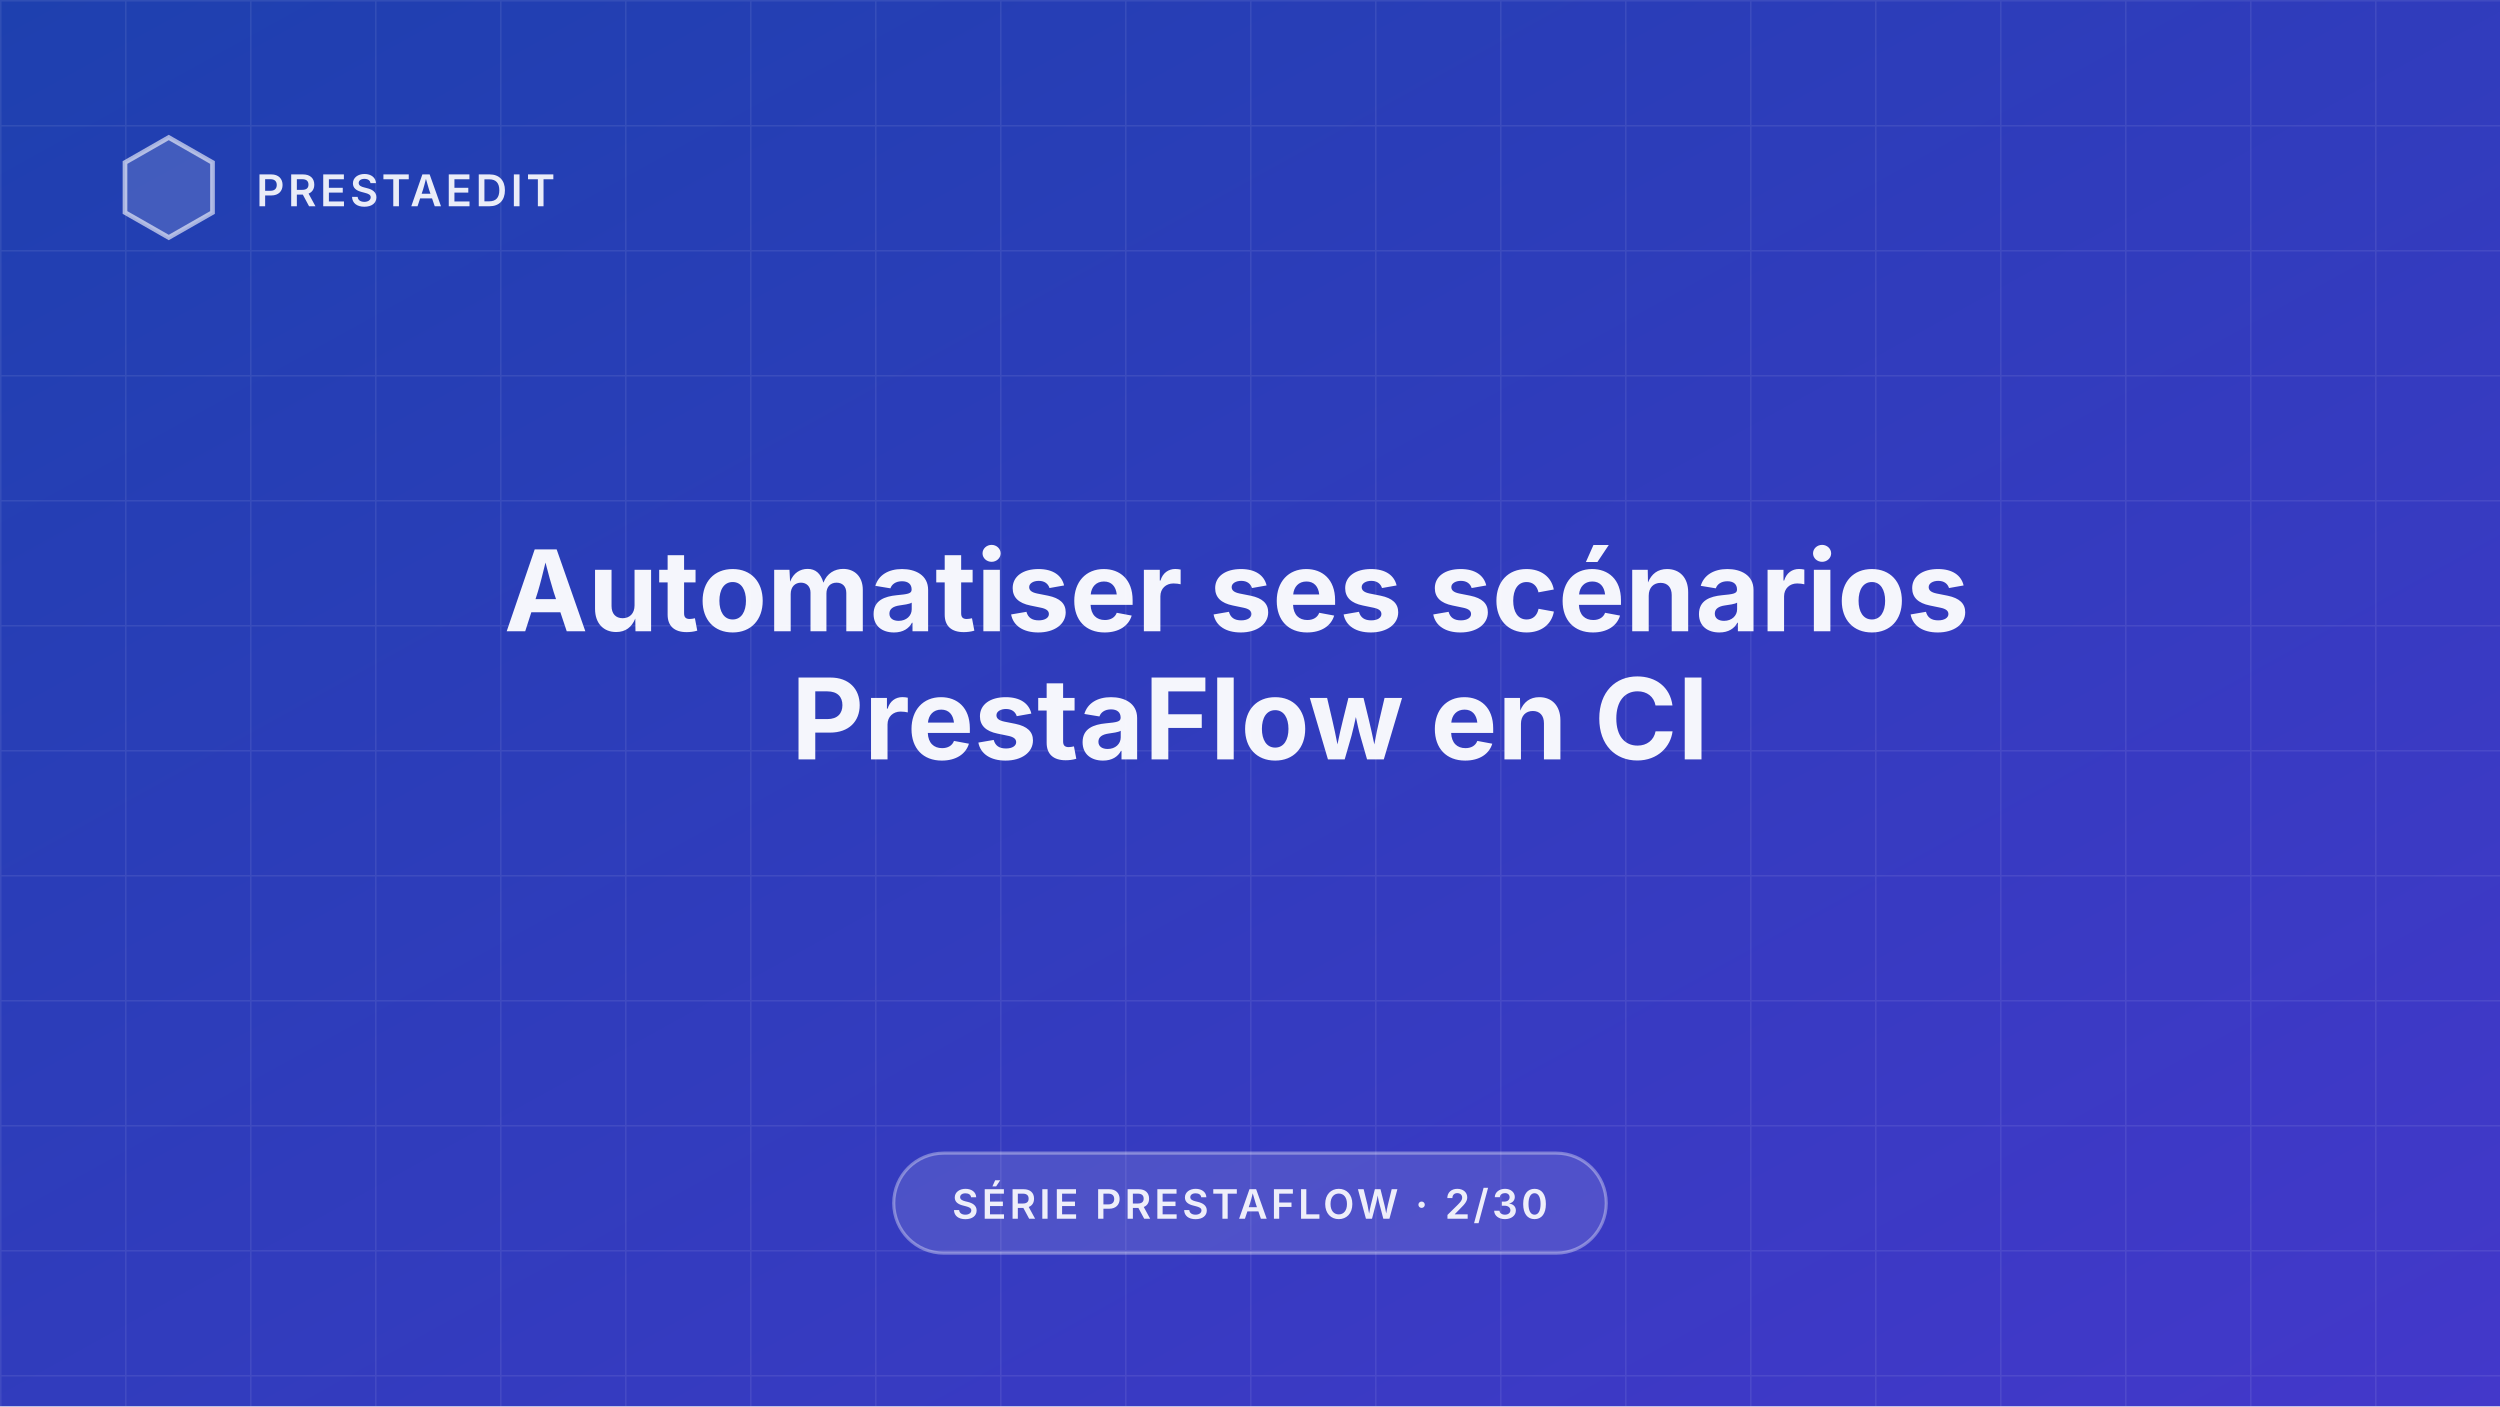
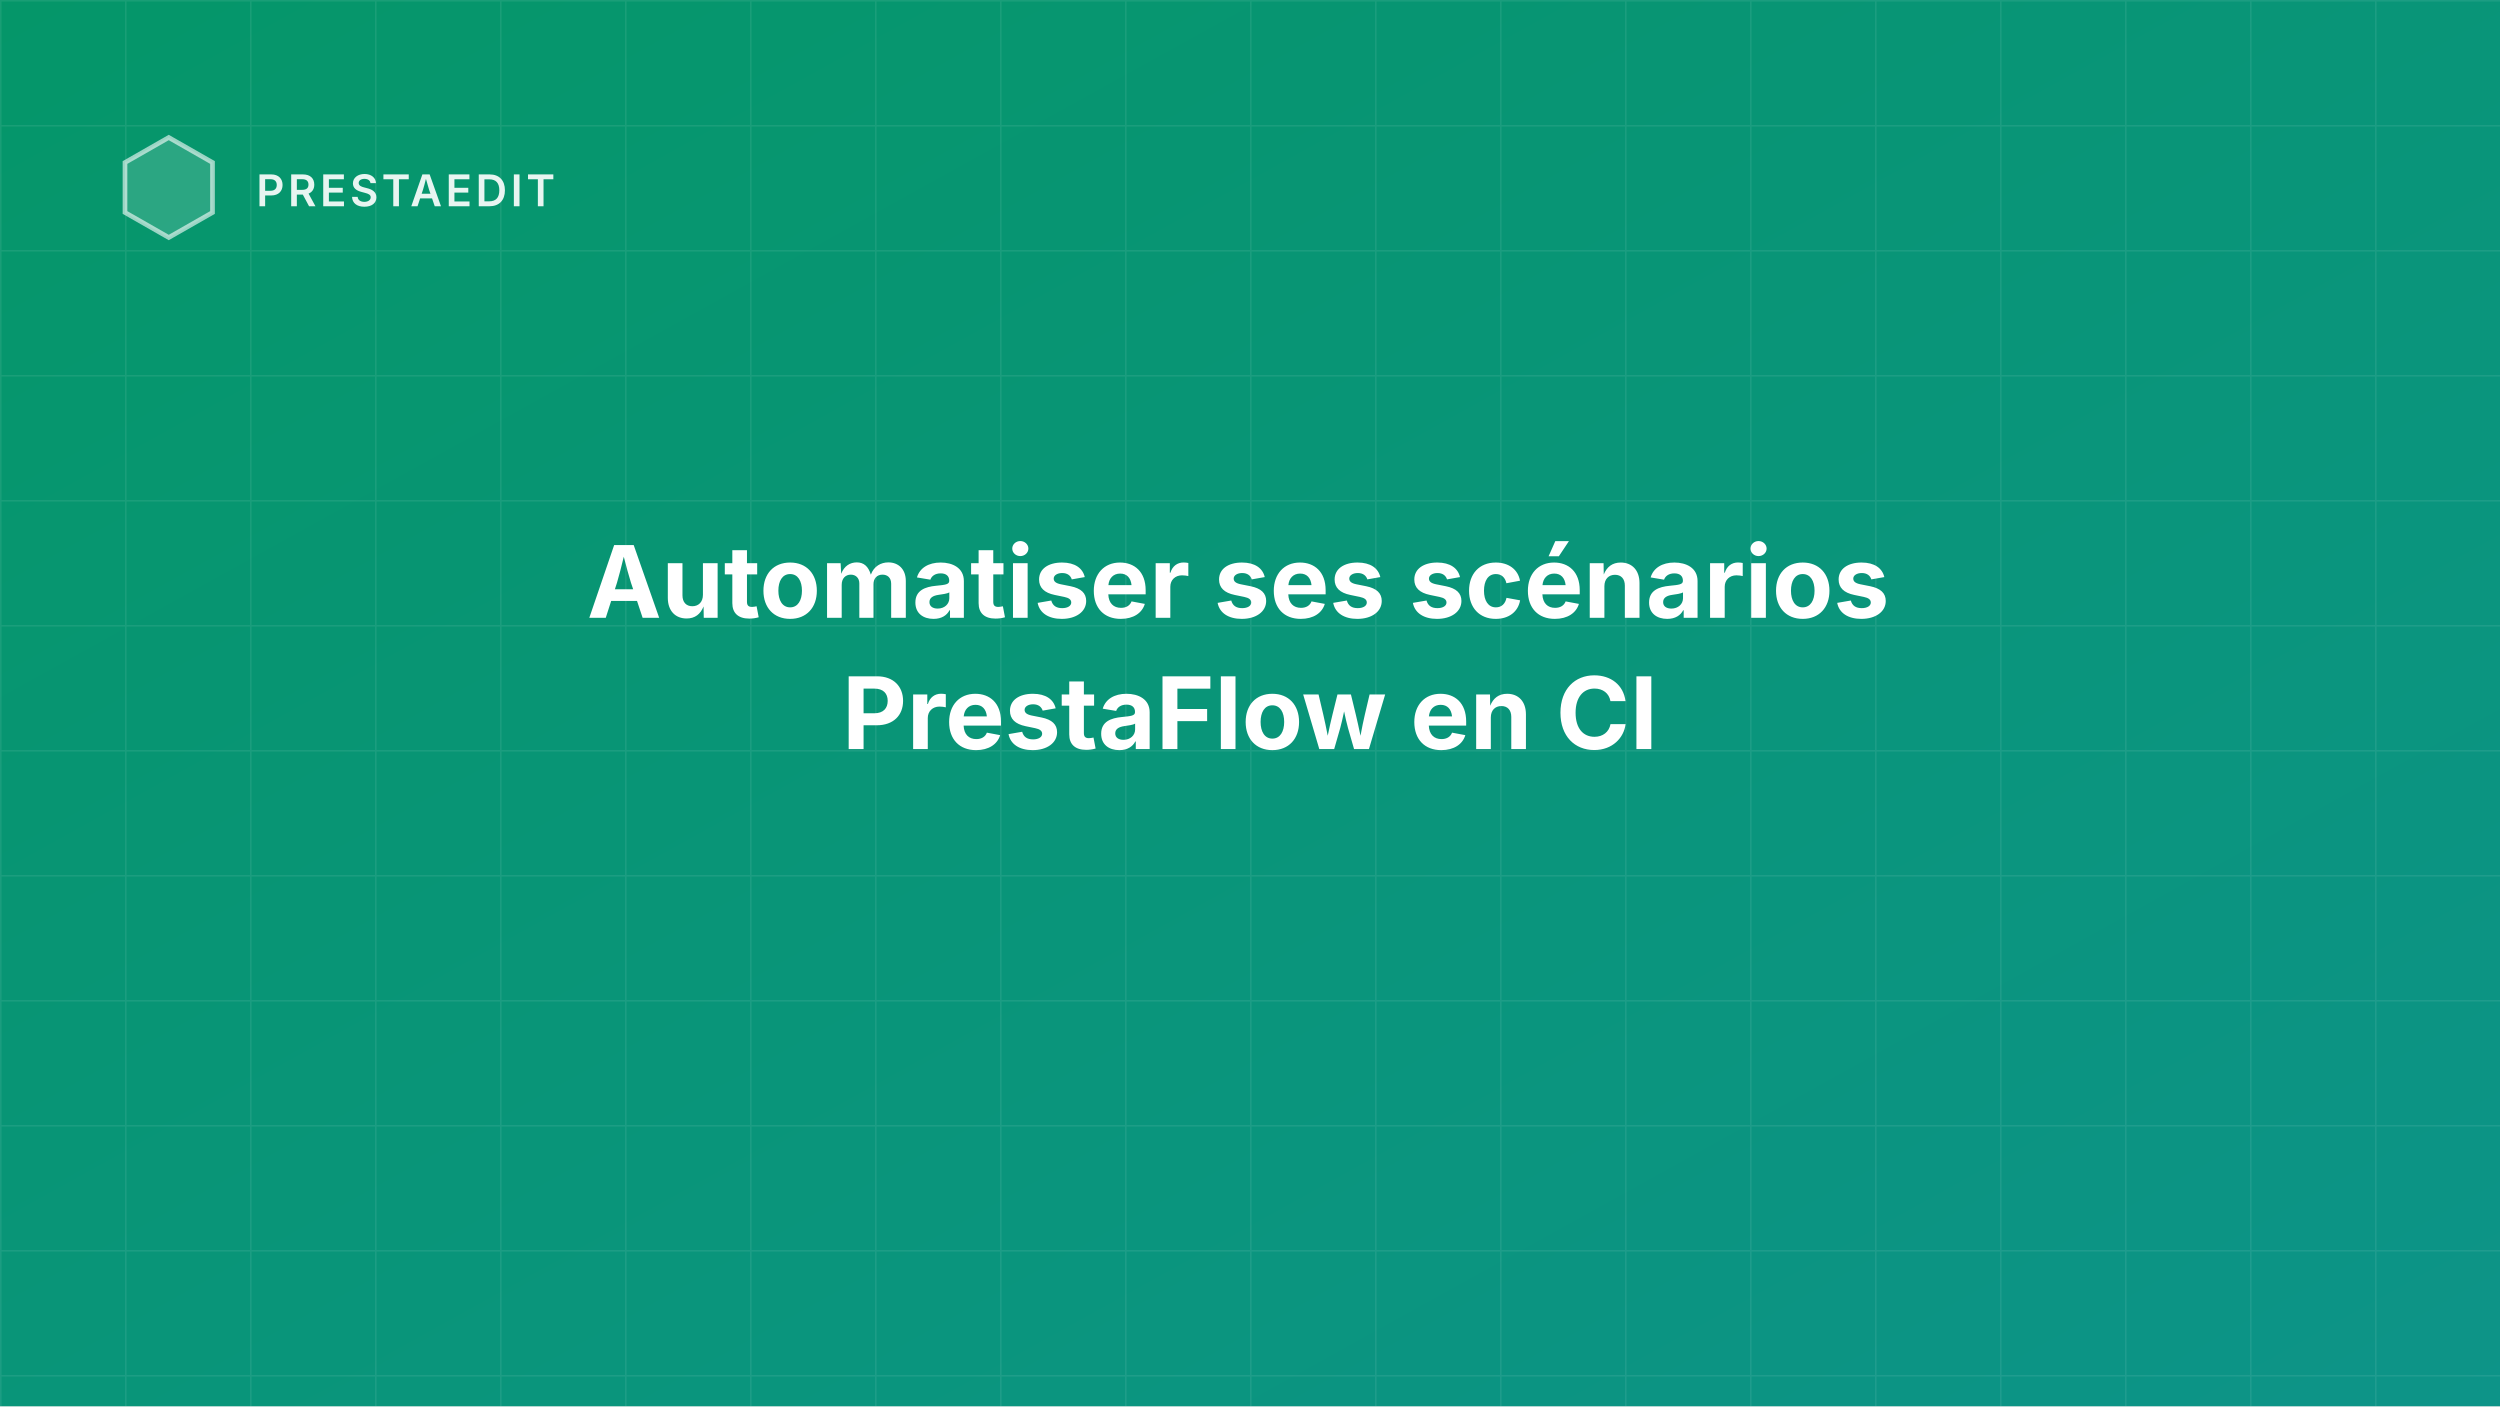
<svg xmlns="http://www.w3.org/2000/svg" width="800" height="450" viewBox="0 0 800 450" preserveAspectRatio="xMidYMid slice" role="img" aria-label="Automatiser ses scénarios PrestaFlow en CI">
  <defs>
    <linearGradient id="bg" x1="0" y1="0" x2="1" y2="1">
-       <stop offset="0" stop-color="#1e40af" />
-       <stop offset="1" stop-color="#4338ca" />
+       <stop offset="0" stop-color="#059669" />
+       <stop offset="1" stop-color="#0d9488" />
    </linearGradient>
    <pattern id="grid" width="40" height="40" patternUnits="userSpaceOnUse">
      <path d="M40 0H0V40" fill="none" stroke="rgba(255,255,255,0.08)" stroke-width="1" />
    </pattern>
  </defs>
  <rect width="800" height="450" fill="url(#bg)" />
  <rect width="800" height="450" fill="url(#grid)" />
  <g transform="translate(40 40)" fill="rgba(255,255,255,0.9)">
    <path transform="translate(0 4)" d="M14 0L28 8v16L14 32 0 24V8z" fill="rgba(255,255,255,0.15)" stroke="rgba(255,255,255,0.6)" stroke-width="1.5" />
    <text x="42" y="26" font-family="ui-sans-serif,system-ui,-apple-system,sans-serif" font-size="14" font-weight="600" letter-spacing="0.08em">PRESTAEDIT</text>
  </g>
-   <g transform="translate(400 202)" fill="rgba(255,255,255,0.95)" text-anchor="middle">
-     <text font-family="ui-sans-serif,system-ui,-apple-system,sans-serif" font-size="36" font-weight="700">
-       <tspan x="0" y="0">Automatiser ses scénarios</tspan>
-       <tspan x="0" y="41">PrestaFlow en CI</tspan>
-     </text>
-   </g>
-   <g transform="translate(400 385)" text-anchor="middle">
-     <rect x="-114" y="-16" width="228" height="32" rx="16" fill="rgba(255,255,255,0.12)" stroke="rgba(255,255,255,0.35)" stroke-width="1" />
-     <text y="5" font-family="ui-sans-serif,system-ui,-apple-system,sans-serif" font-size="13" font-weight="600" fill="rgba(255,255,255,0.9)" letter-spacing="0.08em">SÉRIE PRESTAFLOW · 2/30</text>
-   </g>
+   <text text-anchor="middle" fill="white" font-family="ui-sans-serif,system-ui,-apple-system,sans-serif" font-size="32" font-weight="700">
+     <tspan x="400" y="197.7">Automatiser ses scénarios</tspan>
+     <tspan x="400" y="239.7">PrestaFlow en CI</tspan>
+   </text>
</svg>
